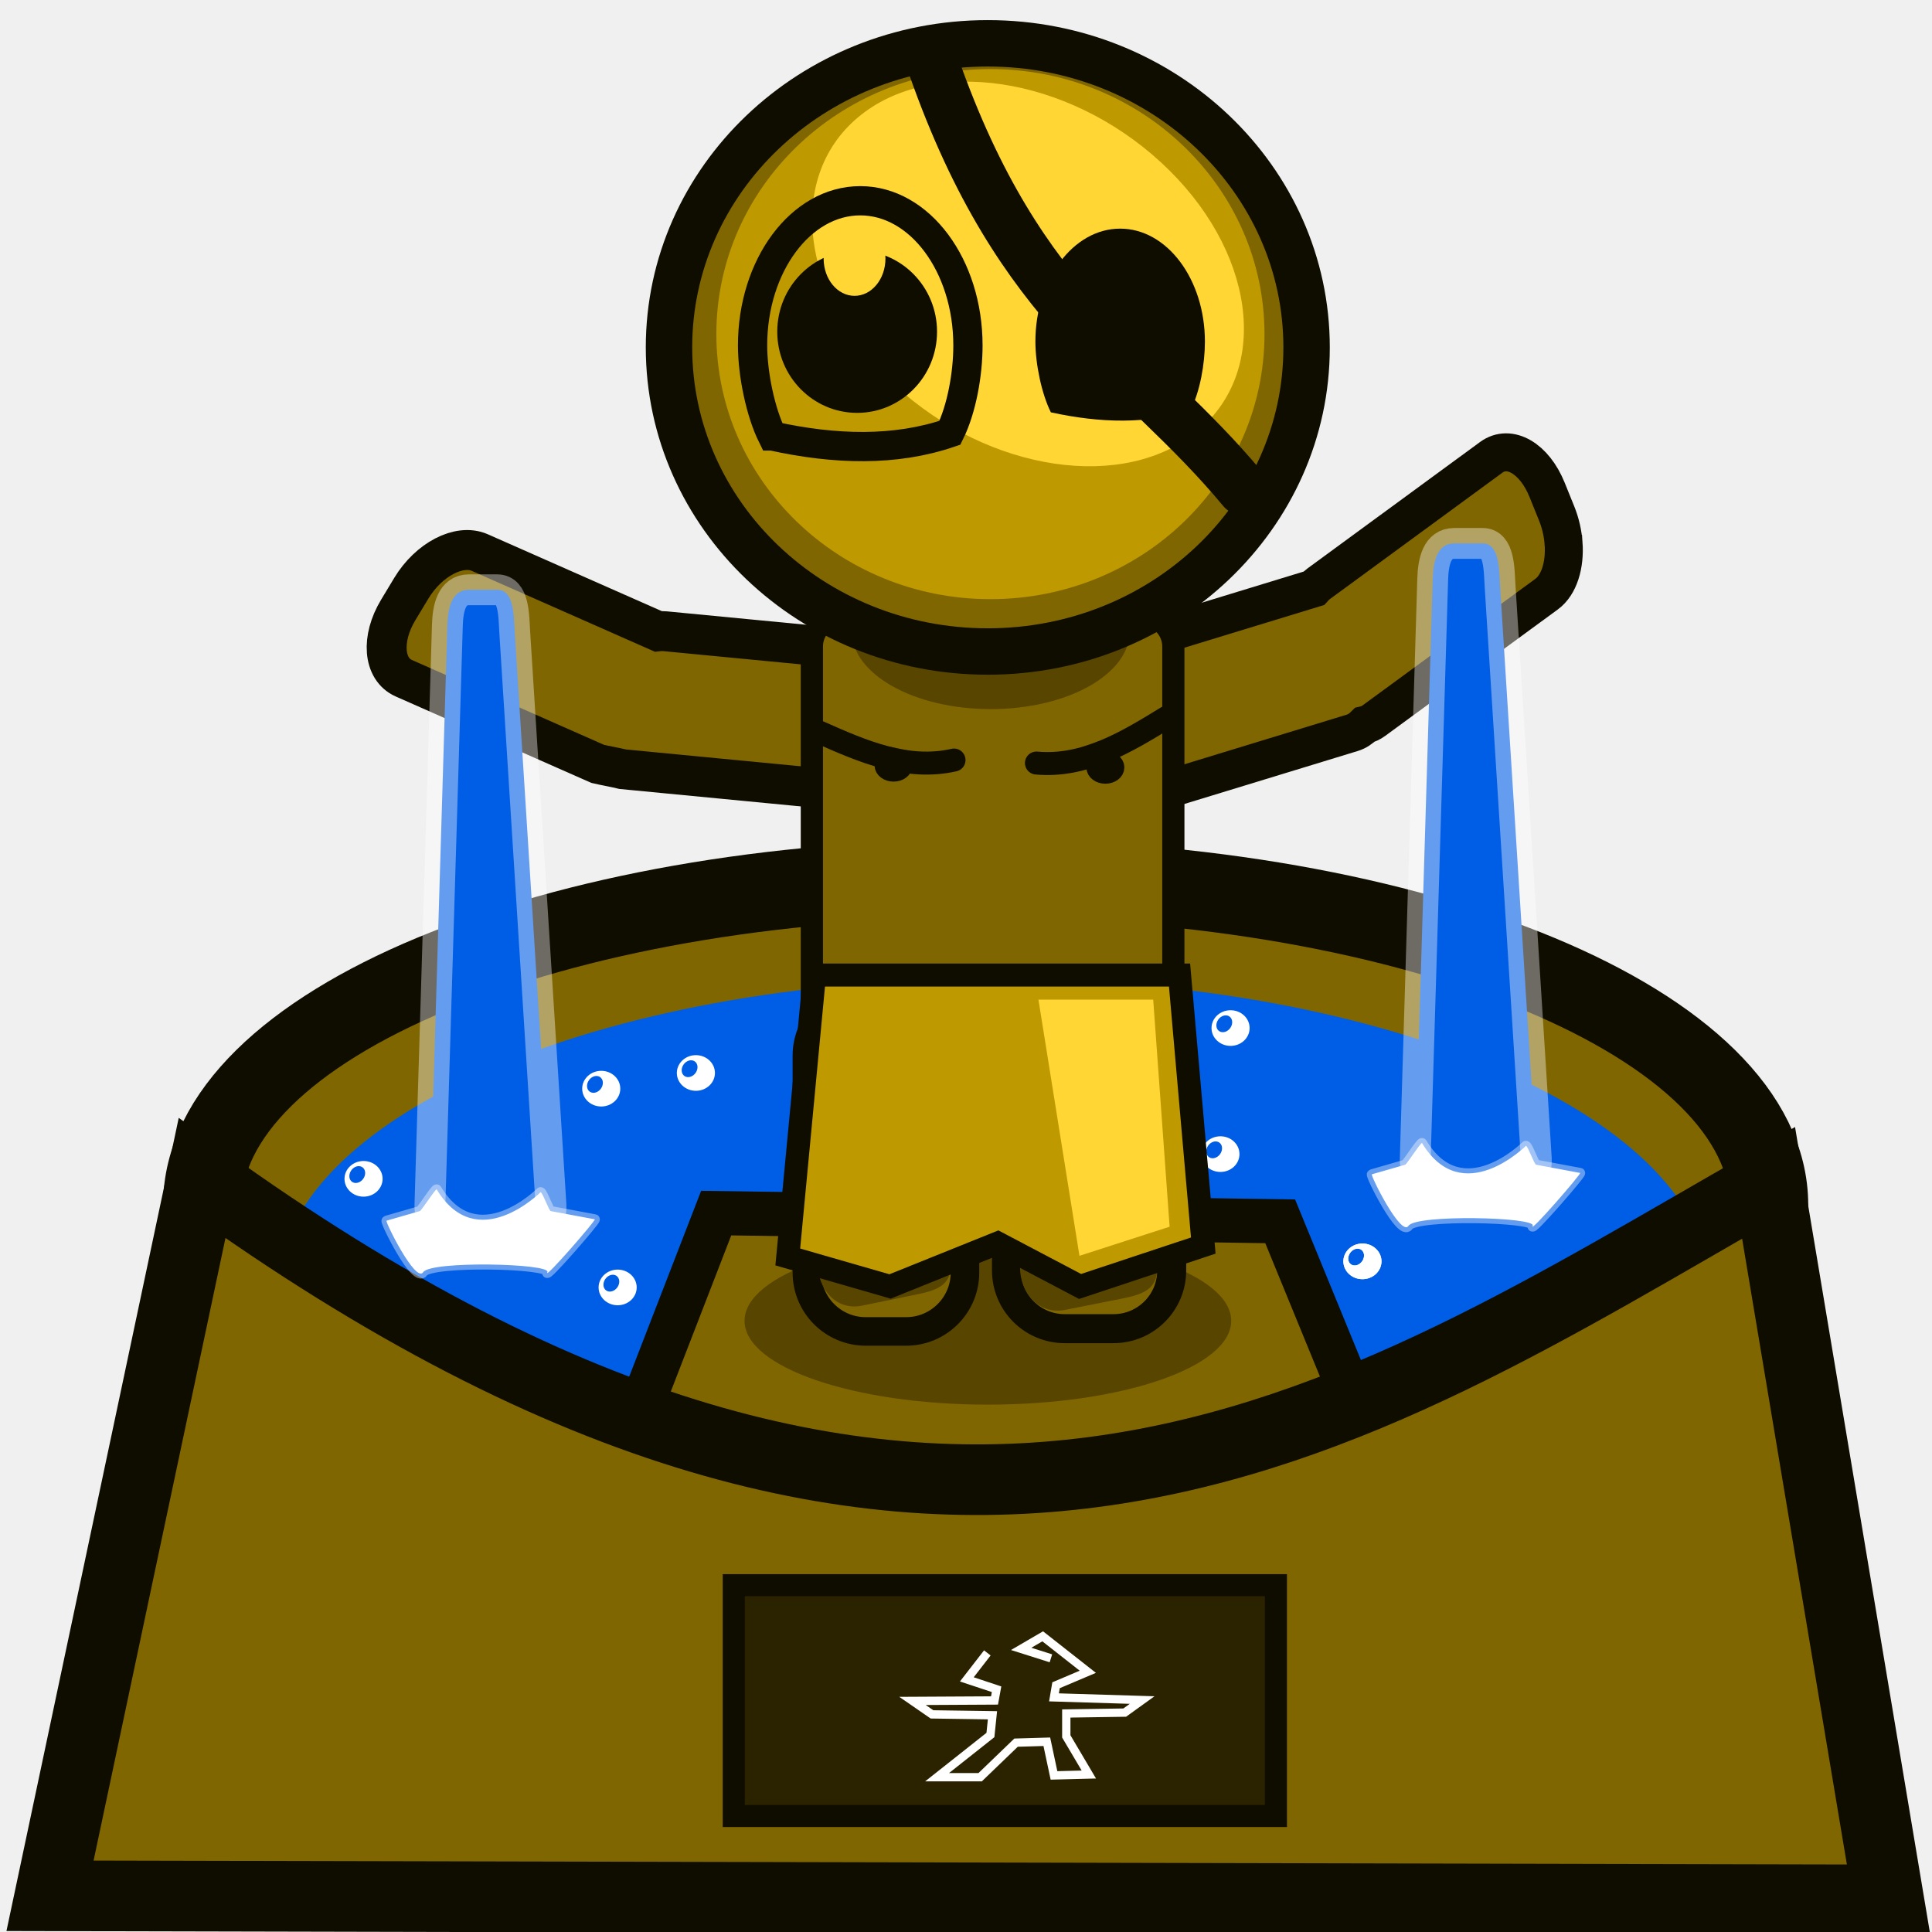
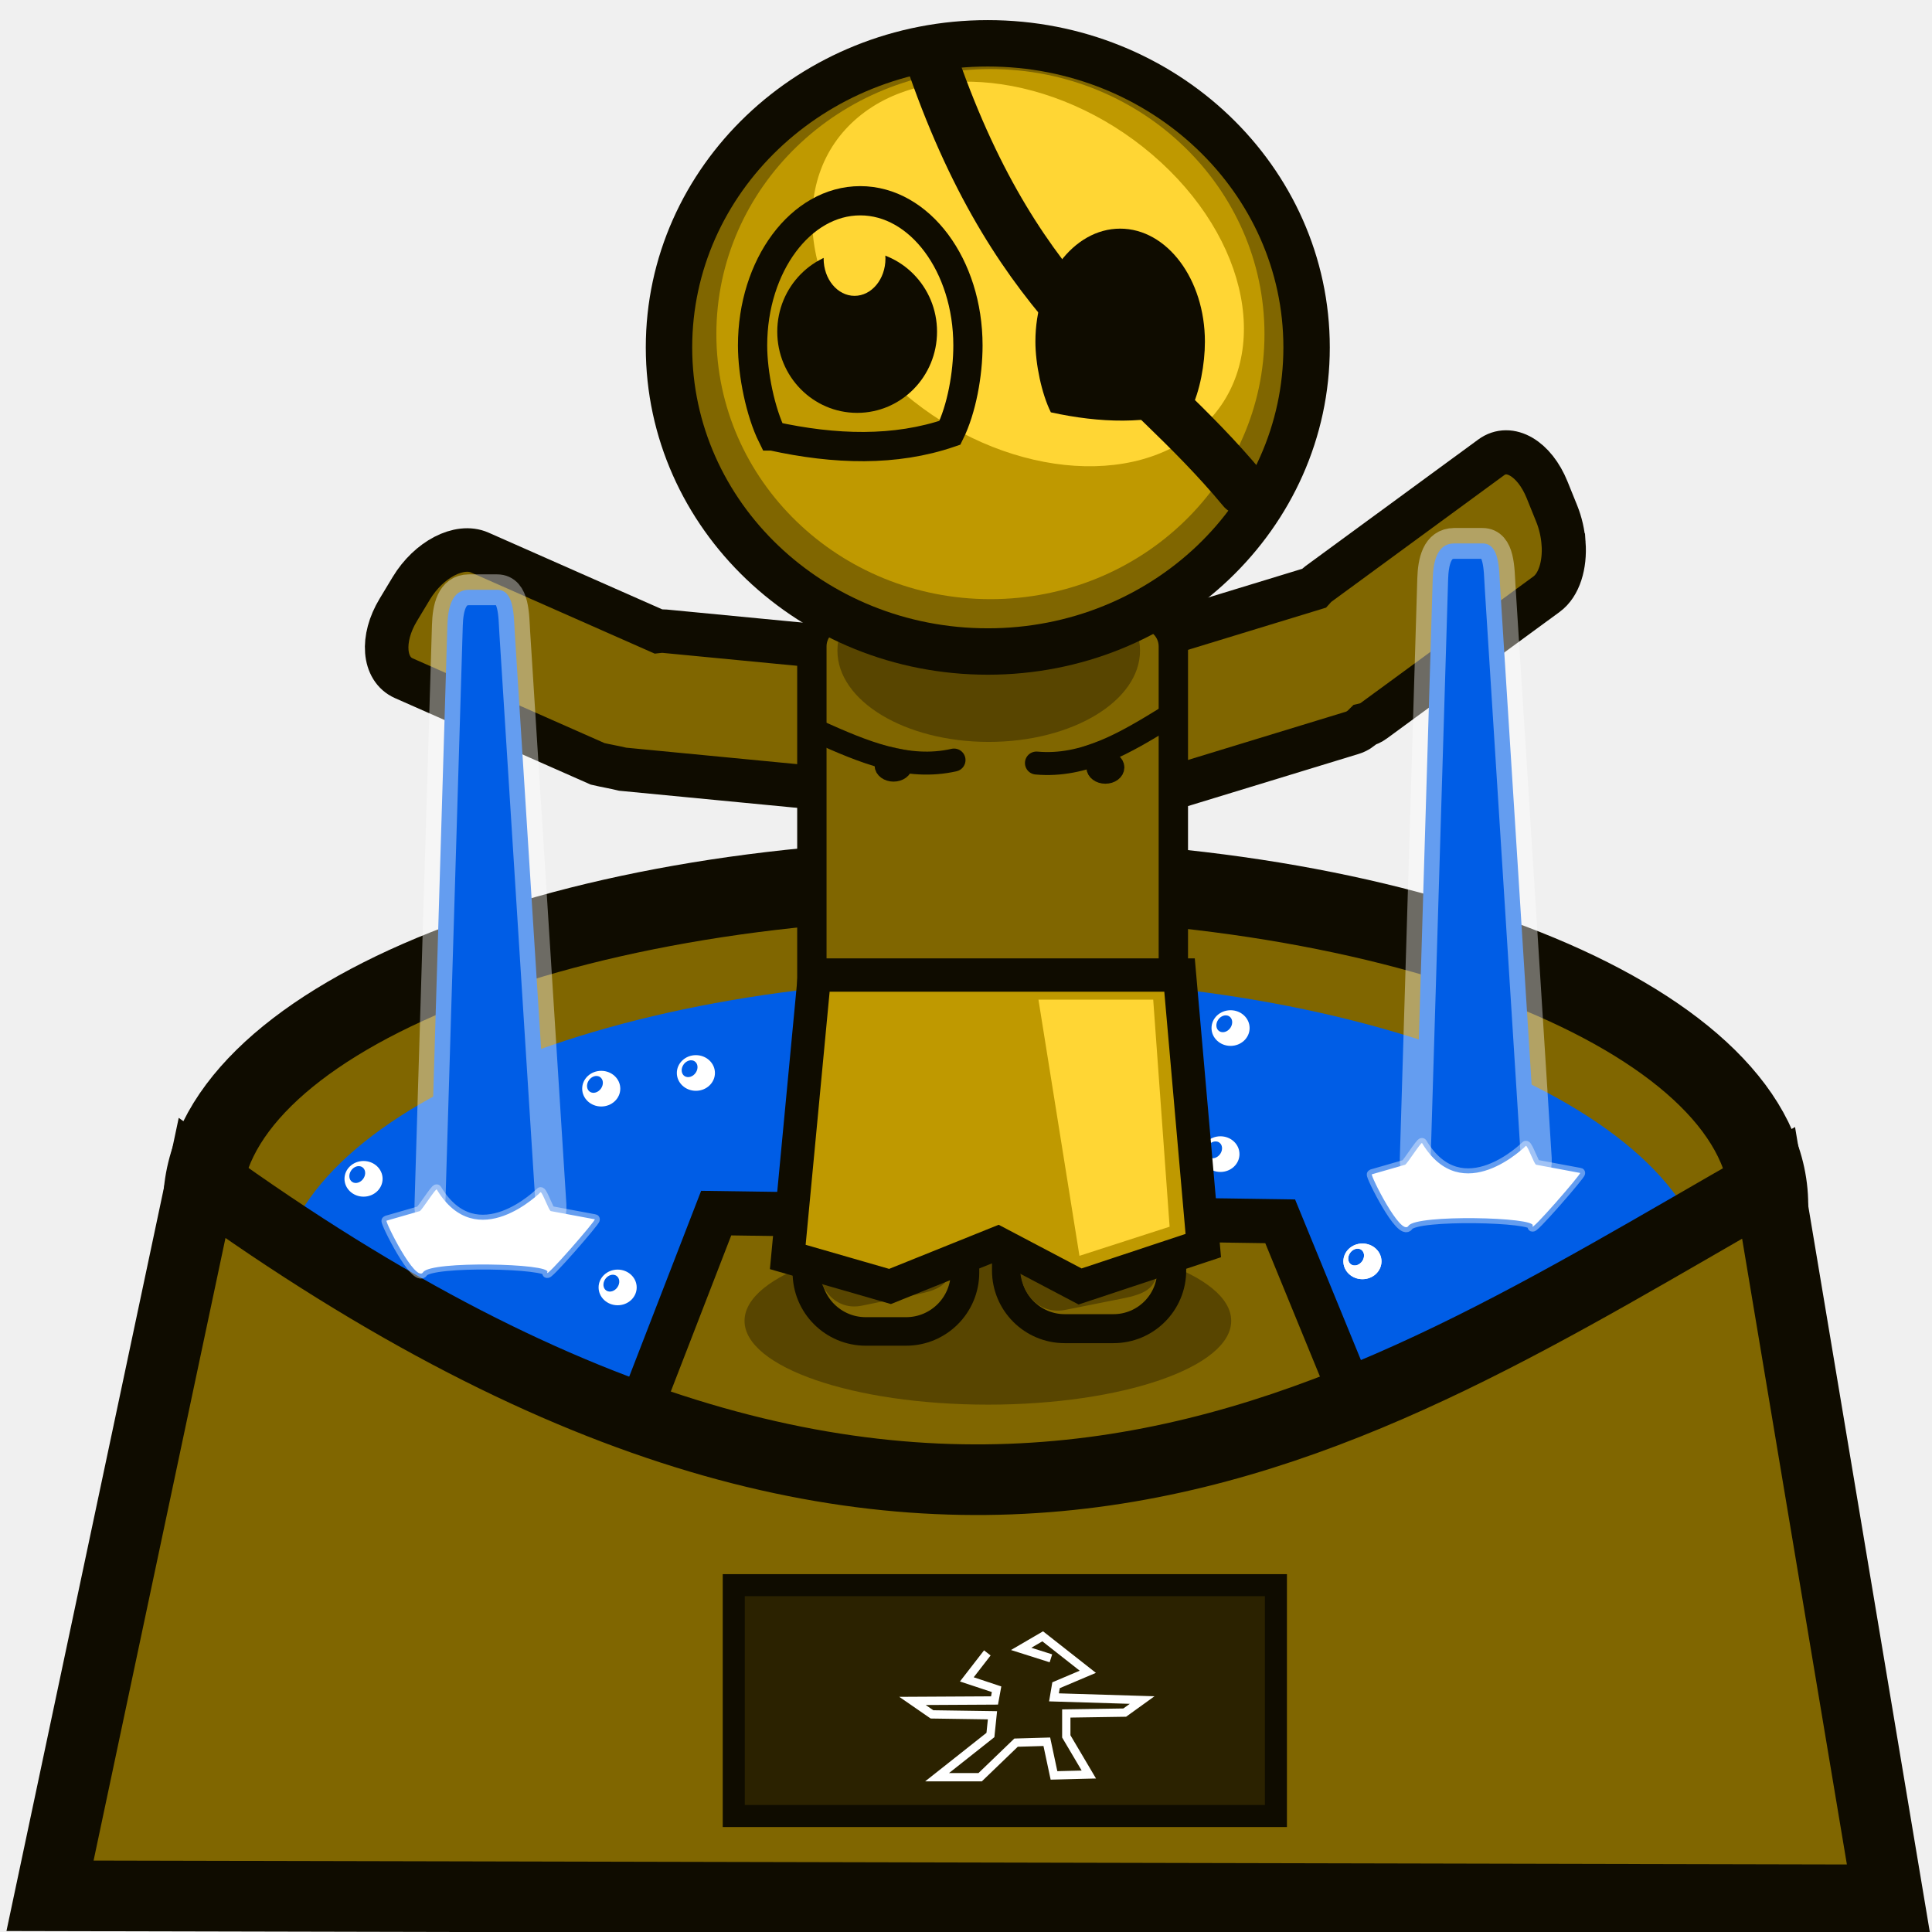
<svg xmlns="http://www.w3.org/2000/svg" width="377.953" height="377.953" viewBox="0 0 100 100" version="1.1" id="svg1" xml:space="preserve">
  <defs id="defs1">
    <filter style="color-interpolation-filters:sRGB;" id="filter6" x="-0.719" y="-0.458" width="2.439" height="1.916">
      <feGaussianBlur stdDeviation="5" result="fbSourceGraphic" id="feGaussianBlur5" />
      <feGaussianBlur stdDeviation="0.01" in="SourceGraphic" result="result1" id="feGaussianBlur6" />
      <feComposite in2="result1" operator="arithmetic" in="fbSourceGraphic" k2="0.5" k3="0.5" result="result2" id="feComposite6" />
      <feBlend in2="fbSourceGraphic" mode="normal" result="result3" id="feBlend6" />
    </filter>
    <linearGradient id="linearGradient13895">
      <stop style="stop-color:#000000;stop-opacity:1;" offset="0" id="stop13893" />
    </linearGradient>
    <filter style="color-interpolation-filters:sRGB;" id="filter14269" x="-0.312" y="-0.296" width="1.623" height="1.592">
      <feGaussianBlur stdDeviation="0.205" result="blur" id="feGaussianBlur14263" />
      <feComposite in="SourceGraphic" in2="blur" operator="in" result="composite1" id="feComposite14265" />
      <feComposite in="composite1" in2="composite1" operator="in" result="composite2" id="feComposite14267" />
    </filter>
    <filter style="color-interpolation-filters:sRGB;" id="filter6-3" x="-0.719" y="-0.458" width="2.439" height="1.916">
      <feGaussianBlur stdDeviation="5" result="fbSourceGraphic" id="feGaussianBlur5-6" />
      <feGaussianBlur stdDeviation="0.01" in="SourceGraphic" result="result1" id="feGaussianBlur6-7" />
      <feComposite in2="result1" operator="arithmetic" in="fbSourceGraphic" k2="0.5" k3="0.5" result="result2" id="feComposite6-5" />
      <feBlend in2="fbSourceGraphic" mode="normal" result="result3" id="feBlend6-3" />
    </filter>
    <filter style="color-interpolation-filters:sRGB;" id="filter14269-6" x="-0.312" y="-0.296" width="1.623" height="1.592">
      <feGaussianBlur stdDeviation="0.205" result="blur" id="feGaussianBlur14263-7" />
      <feComposite in="SourceGraphic" in2="blur" operator="in" result="composite1" id="feComposite14265-5" />
      <feComposite in="composite1" in2="composite1" operator="in" result="composite2" id="feComposite14267-3" />
    </filter>
  </defs>
  <g id="layer1">
    <ellipse style="fill:#806600;fill-opacity:1;stroke:#0f0c00;stroke-width:4.062;stroke-linecap:round;stroke-linejoin:round;stroke-dasharray:none;stroke-opacity:1" id="path9" cx="51.018" cy="62.367" rx="40.544" ry="16.891" />
    <ellipse style="fill:#005de6;fill-opacity:1;stroke:none;stroke-width:3.801;stroke-linecap:round;stroke-linejoin:round;stroke-dasharray:none;stroke-opacity:1" id="ellipse9" cx="51.442" cy="66.822" rx="37.068" ry="16.173" />
    <path id="rect50" style="fill:#806600;stroke:#0f0c00;stroke-width:2.286" d="M 37.07,62.79 66.262,63.215 73.156,80.033 31.873,76.214 Z" />
    <path id="path41" style="fill:#806600;fill-opacity:1;stroke:#0f0c00;stroke-width:3.656;stroke-dasharray:none;stroke-opacity:1" d="M 97.755,98.338 2.589,98.126 10.458,60.984 c 38.256,27.605 59.312,12.661 81.083,0.237 z" />
    <rect style="fill:#2b2200;fill-opacity:1;stroke:#0f0c00;stroke-width:1.141;stroke-dasharray:none;stroke-opacity:1" id="rect43" width="28.062" height="11.949" x="37.979" y="82.048" />
    <path id="path6" style="fill:#ffffff;stroke:none;stroke-width:0.316" d="m 70.519,64.364 a 0.986,0.923 0 0 0 -0.986,0.923 0.986,0.923 0 0 0 0.986,0.923 0.986,0.923 0 0 0 0.986,-0.923 0.986,0.923 0 0 0 -0.986,-0.923 z m -0.261,0.267 a 0.379,0.463 36.041 0 1 0.194,0.051 0.379,0.463 36.041 0 1 0.06,0.59 0.379,0.463 36.041 0 1 -0.577,0.178 0.379,0.463 36.041 0 1 -0.06,-0.59 0.379,0.463 36.041 0 1 0.383,-0.23 z" />
    <path style="fill:none;fill-opacity:1;stroke:#ffffff;stroke-width:0.43;stroke-dasharray:none;stroke-opacity:1" d="m 51.104,85.554 -1.061,1.37 1.539,0.511 -0.106,0.581 -4.245,0.023 1.008,0.697 3.131,0.046 -0.106,1.022 -2.759,2.183 h 2.229 l 1.857,-1.788 1.592,-0.046 0.371,1.742 1.804,-0.046 -1.167,-1.974 v -1.185 l 3.025,-0.046 0.902,-0.65 -4.564,-0.139 0.106,-0.627 1.645,-0.697 -2.335,-1.835 -1.114,0.65 1.539,0.488" id="path19" />
    <ellipse style="fill:#584500;fill-opacity:1;stroke:none;stroke-width:1.02;stroke-miterlimit:4;stroke-dasharray:none;stroke-opacity:1" id="ellipse1" cx="51.132" cy="68.367" rx="12.595" ry="4.337" />
    <rect style="fill:#806600;fill-opacity:1;stroke:#0f0c00;stroke-width:1.477;stroke-opacity:1" id="rect46-6" width="8.183" height="17.323" x="41.764" y="51.592" ry="3.048" />
    <rect style="fill:#806600;fill-opacity:1;stroke:#0f0c00;stroke-width:1.501;stroke-opacity:1" id="rect47-2" width="8.551" height="17.12" x="52.096" y="51.651" ry="3.012" />
    <path id="path47" style="fill:#584500;fill-opacity:1;stroke-width:1.213" d="m 44.769,53.98 h 2.02 c 1.359,0 2.453,1.084 2.453,2.431 v 8.955 c 0,1.347 -0.977,1.468 -2.308,1.74 l -2.328,0.476 c -1.331,0.272 -2.29,-0.869 -2.29,-2.216 v -8.955 c 0,-1.347 1.094,-2.431 2.453,-2.431 z" />
    <path id="path48" style="fill:#584500;fill-opacity:1;stroke-width:1.229" d="m 55.314,54.196 h 2.074 c 1.396,0 2.52,1.084 2.52,2.431 v 8.955 c 0,1.347 -1.004,1.468 -2.371,1.74 l -2.391,0.476 c -1.367,0.272 -2.352,-0.869 -2.352,-2.216 v -8.955 c 0,-1.347 1.124,-2.431 2.52,-2.431 z" />
-     <path id="rect9714" style="fill:#806600;fill-opacity:1;stroke:#0f0c00;stroke-width:2.067;stroke-miterlimit:4;stroke-dasharray:none;stroke-opacity:1" d="m 45.838,39.535 c -0.644,0.885 -1.542,1.44 -2.358,1.362 L 32.231,39.814 c -0.435,-0.107 -0.857,-0.173 -1.294,-0.276 L 20.9,35.104 C 19.84,34.636 19.713,33.06 20.613,31.57 l 0.68,-1.128 c 0.9,-1.489 2.479,-2.31 3.539,-1.842 l 9.23,4.077 c 0.119,-0.014 0.236,-0.016 0.353,-0.005 l 11.252,1.082 c 1.188,0.114 1.74,1.524 1.24,3.159 l -0.378,1.238 c -0.156,0.511 -0.398,0.98 -0.69,1.383 z" />
-     <path id="path11551" style="fill:#806600;fill-opacity:1;stroke:#0f0c00;stroke-width:1.965;stroke-miterlimit:4;stroke-dasharray:none;stroke-opacity:1" d="m 80.931,28.125 c 0.081,1.123 -0.231,2.153 -0.88,2.628 L 71.116,37.298 c -0.151,0.111 -0.312,0.185 -0.478,0.224 -0.191,0.194 -0.407,0.336 -0.645,0.409 l -10.142,3.099 c -1.071,0.327 -2.15,-0.835 -2.42,-2.605 l -0.206,-1.338 c -0.271,-1.769 0.375,-3.457 1.446,-3.784 l 9.326,-2.85 c 0.079,-0.089 0.163,-0.168 0.256,-0.236 l 8.937,-6.548 c 0.944,-0.691 2.231,0.06 2.886,1.681 l 0.496,1.227 c 0.205,0.507 0.321,1.036 0.358,1.547 z" />
-     <rect style="fill:#806600;fill-opacity:1;stroke:#0f0c00;stroke-width:1.149;stroke-linecap:round;stroke-linejoin:round;stroke-dasharray:none;stroke-opacity:1" id="rect9" width="18.71" height="27.466" x="42.022" y="31.813" ry="1.649" />
+     <path id="rect9714" style="fill:#806600;fill-opacity:1;stroke:#0f0c00;stroke-width:2.253;stroke-miterlimit:4;stroke-dasharray:none;stroke-opacity:1" d="m 45.838,39.535 c -0.644,0.885 -1.542,1.44 -2.358,1.362 L 32.231,39.814 c -0.435,-0.107 -0.857,-0.173 -1.294,-0.276 L 20.9,35.104 C 19.84,34.636 19.713,33.06 20.613,31.57 l 0.68,-1.128 c 0.9,-1.489 2.479,-2.31 3.539,-1.842 l 9.23,4.077 c 0.119,-0.014 0.236,-0.016 0.353,-0.005 l 11.252,1.082 c 1.188,0.114 1.74,1.524 1.24,3.159 l -0.378,1.238 c -0.156,0.511 -0.398,0.98 -0.69,1.383 z" />
+     <path id="path11551" style="fill:#806600;fill-opacity:1;stroke:#0f0c00;stroke-width:2.283;stroke-miterlimit:4;stroke-dasharray:none;stroke-opacity:1" d="m 80.931,28.125 c 0.081,1.123 -0.231,2.153 -0.88,2.628 L 71.116,37.298 c -0.151,0.111 -0.312,0.185 -0.478,0.224 -0.191,0.194 -0.407,0.336 -0.645,0.409 l -10.142,3.099 c -1.071,0.327 -2.15,-0.835 -2.42,-2.605 l -0.206,-1.338 c -0.271,-1.769 0.375,-3.457 1.446,-3.784 l 9.326,-2.85 c 0.079,-0.089 0.163,-0.168 0.256,-0.236 l 8.937,-6.548 c 0.944,-0.691 2.231,0.06 2.886,1.681 l 0.496,1.227 c 0.205,0.507 0.321,1.036 0.358,1.547 z" />
+     <rect style="fill:#806600;fill-opacity:1;stroke:#0f0c00;stroke-width:1.519;stroke-linecap:round;stroke-linejoin:round;stroke-dasharray:none;stroke-opacity:1" id="rect9" width="18.71" height="27.466" x="42.022" y="31.813" ry="1.649" />
    <path id="path23" style="fill:#ffffff;stroke:none;stroke-width:0.316" d="m 63.169,58.814 a 0.986,0.923 0 0 0 -0.986,0.923 0.986,0.923 0 0 0 0.986,0.923 0.986,0.923 0 0 0 0.986,-0.923 0.986,0.923 0 0 0 -0.986,-0.923 z m -0.261,0.267 a 0.379,0.463 36.041 0 1 0.194,0.051 0.379,0.463 36.041 0 1 0.06,0.59 0.379,0.463 36.041 0 1 -0.577,0.178 0.379,0.463 36.041 0 1 -0.06,-0.59 0.379,0.463 36.041 0 1 0.383,-0.23 z" />
-     <path id="rect9738" style="fill:#bf9900;fill-opacity:1;stroke:#0f0c00;stroke-width:1.194;stroke-miterlimit:4;stroke-dasharray:none;stroke-opacity:1" d="m 42.158,50.468 -1.383,14.592 5.293,1.527 5.575,-2.245 4.262,2.245 6.377,-2.117 -1.229,-14.002 z" />
-     <ellipse style="fill:#584500;fill-opacity:1;stroke:none;stroke-width:0.744;stroke-miterlimit:4;stroke-dasharray:none;stroke-opacity:1" id="ellipse49" cx="51.282" cy="32.667" rx="7.195" ry="4.037" />
+     <path id="rect9738" style="fill:#bf9900;fill-opacity:1;stroke:#0f0c00;stroke-width:1.723;stroke-miterlimit:4;stroke-dasharray:none;stroke-opacity:1" d="m 42.158,50.468 -1.383,14.592 5.293,1.527 5.575,-2.245 4.262,2.245 6.377,-2.117 -1.229,-14.002 z" />
+     <ellipse style="fill:#584500;fill-opacity:1;stroke:none;stroke-width:0.84;stroke-miterlimit:4;stroke-dasharray:none;stroke-opacity:1" id="ellipse49" cx="51.176" cy="33.675" rx="7.831" ry="4.726" />
    <ellipse style="fill:#806600;fill-opacity:1;stroke:#0f0c00;stroke-width:2.402;stroke-miterlimit:4;stroke-dasharray:none;stroke-opacity:1" id="ellipse3" cx="51.128" cy="17.982" rx="16.501" ry="15.74" />
    <ellipse style="fill:#bf9900;fill-opacity:1;stroke:none;stroke-width:0.835;stroke-miterlimit:4;stroke-dasharray:none;stroke-opacity:1" id="ellipse4" cx="51.264" cy="17.294" rx="14.185" ry="13.718" />
    <ellipse style="fill:#ffd634;fill-opacity:1;stroke:none;stroke-width:2.476;stroke-dasharray:none;stroke-opacity:1" id="ellipse8" cx="25.824" cy="45.446" rx="8.984" ry="11.966" transform="matrix(0.7659148,-0.6429421,0.7356499,0.677362,0,0)" />
    <path id="path12" style="fill:none;fill-opacity:1;stroke:#0f0c00;stroke-width:1.514;stroke-miterlimit:4;stroke-dasharray:none;stroke-opacity:1" d="m 39.971,22.566 c -0.609,-1.229 -1.018,-3.209 -1.018,-4.686 2.71e-4,-4.136 2.496,-7.489 5.574,-7.489 3.078,4.9e-5 5.573,3.353 5.574,7.489 -1.6e-5,1.477 -0.325,3.292 -0.934,4.521 -2.83,0.968 -5.943,0.88 -9.195,0.165 z" />
    <ellipse style="fill:#0f0c00;fill-opacity:1;stroke:none;stroke-width:3.895" id="ellipse31" cx="44.366" cy="17.167" rx="4.135" ry="4.203" />
    <ellipse style="fill:#ffd634;fill-opacity:1;stroke:none;stroke-width:1.642" id="ellipse36" cx="44.231" cy="13.383" rx="1.6" ry="1.93" />
    <path style="fill:none;fill-opacity:1;stroke:#0f0c00;stroke-width:2.678;stroke-linecap:round;stroke-linejoin:round;stroke-dasharray:none;stroke-opacity:1" d="M 48.322,3.41 C 52.818,16.226 58.887,18.76 64.339,25.33" id="path10" />
    <path id="path11" style="fill:#0f0c00;fill-opacity:1;stroke:none;stroke-width:1.187;stroke-miterlimit:4;stroke-dasharray:none;stroke-opacity:1" d="m 54.393,21.343 c -0.479,-0.96 -0.801,-2.506 -0.801,-3.66 2.13e-4,-3.23 1.964,-5.849 4.387,-5.849 2.423,3.8e-5 4.386,2.618 4.387,5.849 -1.2e-5,1.153 -0.256,2.571 -0.735,3.531 -2.227,0.756 -4.678,0.687 -7.237,0.129 z" />
    <ellipse style="fill:none;fill-opacity:1;stroke:#0f0c00;stroke-width:0.879;stroke-linecap:round;stroke-linejoin:round;stroke-dasharray:none;stroke-opacity:1" id="path13" cx="46.25" cy="39.613" rx="0.544" ry="0.404" />
    <ellipse style="fill:none;fill-opacity:1;stroke:#0f0c00;stroke-width:0.879;stroke-linecap:round;stroke-linejoin:round;stroke-dasharray:none;stroke-opacity:1" id="ellipse13" cx="57.214" cy="39.722" rx="0.544" ry="0.404" />
    <path style="fill:#584500;fill-opacity:1;stroke:#0f0c00;stroke-width:1.189;stroke-linecap:round;stroke-linejoin:round;stroke-dasharray:none;stroke-opacity:1" d="m 42.379,37.883 c 2.289,1.022 4.581,2.008 7.001,1.457" id="path14" />
    <path style="fill:#584500;fill-opacity:1;stroke:#0f0c00;stroke-width:1.189;stroke-linecap:round;stroke-linejoin:round;stroke-dasharray:none;stroke-opacity:1" d="m 60.395,37.126 c -2.136,1.315 -4.279,2.595 -6.749,2.369" id="path15" />
    <path id="rect15" style="fill:#005de6;stroke:#ffffff;stroke-width:1.596;stroke-linecap:round;stroke-linejoin:round;stroke-opacity:0.394" d="m 75.27,28.127 h 1.463 c 0.89,0 0.856,1.34 0.912,2.229 l 1.875,29.635 c 0.056,0.889 -0.717,1.607 -1.607,1.607 H 74.859 c -0.89,0 -1.634,-0.717 -1.607,-1.607 l 0.905,-30.027 c 0.027,-0.89 0.223,-1.836 1.113,-1.836 z" />
    <path id="rect16" style="fill:#ffffff;fill-opacity:1;stroke:#ffffff;stroke-width:0.52;stroke-linecap:round;stroke-linejoin:round;stroke-opacity:0.394" d="m 73.605,59.165 c 2.078,3.446 5.376,0.142 5.376,0.142 0.098,0.003 0.432,0.962 0.528,0.979 l 2.277,0.425 c 0.096,0.018 -2.661,3.19 -2.455,2.736 0.206,-0.454 -6.041,-0.599 -6.426,0 -0.386,0.599 -1.991,-2.638 -1.897,-2.665 l 1.72,-0.495 c 0.094,-0.027 0.832,-1.198 0.878,-1.121 z" />
    <path id="path18" style="fill:#005de6;stroke:#ffffff;stroke-width:1.596;stroke-linecap:round;stroke-linejoin:round;stroke-opacity:0.394" d="m 24.27,30.527 h 1.463 c 0.89,0 0.856,1.34 0.912,2.229 l 1.875,29.635 c 0.056,0.889 -0.717,1.607 -1.607,1.607 h -3.054 c -0.89,0 -1.634,-0.717 -1.607,-1.607 L 23.156,32.364 c 0.027,-0.89 0.223,-1.836 1.113,-1.836 z" />
    <path id="path20" style="fill:#ffffff;fill-opacity:1;stroke:#ffffff;stroke-width:0.52;stroke-linecap:round;stroke-linejoin:round;stroke-opacity:0.394" d="m 22.605,61.565 c 2.078,3.446 5.376,0.142 5.376,0.142 0.098,0.003 0.432,0.962 0.528,0.979 l 2.277,0.425 c 0.096,0.018 -2.661,3.19 -2.455,2.736 0.206,-0.454 -6.041,-0.599 -6.426,0 -0.386,0.599 -1.991,-2.638 -1.897,-2.665 l 1.72,-0.495 c 0.094,-0.027 0.832,-1.198 0.878,-1.121 z" />
    <path id="path21" style="fill:#ffffff;stroke:none;stroke-width:0.316" d="m 70.519,64.364 a 0.986,0.923 0 0 0 -0.986,0.923 0.986,0.923 0 0 0 0.986,0.923 0.986,0.923 0 0 0 0.986,-0.923 0.986,0.923 0 0 0 -0.986,-0.923 z m -0.261,0.267 a 0.379,0.463 36.041 0 1 0.194,0.051 0.379,0.463 36.041 0 1 0.06,0.59 0.379,0.463 36.041 0 1 -0.577,0.178 0.379,0.463 36.041 0 1 -0.06,-0.59 0.379,0.463 36.041 0 1 0.383,-0.23 z" />
    <path id="path22" style="fill:#ffffff;stroke:none;stroke-width:0.316" d="m 63.694,52.289 a 0.986,0.923 0 0 0 -0.986,0.923 0.986,0.923 0 0 0 0.986,0.923 0.986,0.923 0 0 0 0.986,-0.923 0.986,0.923 0 0 0 -0.986,-0.923 z m -0.261,0.267 a 0.379,0.463 36.041 0 1 0.194,0.051 0.379,0.463 36.041 0 1 0.06,0.59 0.379,0.463 36.041 0 1 -0.577,0.178 0.379,0.463 36.041 0 1 -0.06,-0.59 0.379,0.463 36.041 0 1 0.383,-0.23 z" />
    <path id="path24" style="fill:#ffffff;stroke:none;stroke-width:0.316" d="m 36.019,54.614 a 0.986,0.923 0 0 0 -0.986,0.923 0.986,0.923 0 0 0 0.986,0.923 0.986,0.923 0 0 0 0.986,-0.923 0.986,0.923 0 0 0 -0.986,-0.923 z m -0.261,0.267 a 0.379,0.463 36.041 0 1 0.194,0.051 0.379,0.463 36.041 0 1 0.06,0.59 0.379,0.463 36.041 0 1 -0.577,0.178 0.379,0.463 36.041 0 1 -0.06,-0.59 0.379,0.463 36.041 0 1 0.383,-0.23 z" />
    <path id="path25" style="fill:#ffffff;stroke:none;stroke-width:0.316" d="m 31.969,65.714 a 0.986,0.923 0 0 0 -0.986,0.923 0.986,0.923 0 0 0 0.986,0.923 0.986,0.923 0 0 0 0.986,-0.923 0.986,0.923 0 0 0 -0.986,-0.923 z m -0.261,0.267 a 0.379,0.463 36.041 0 1 0.194,0.051 0.379,0.463 36.041 0 1 0.06,0.59 0.379,0.463 36.041 0 1 -0.577,0.178 0.379,0.463 36.041 0 1 -0.06,-0.59 0.379,0.463 36.041 0 1 0.383,-0.23 z" />
    <path id="path26" style="fill:#ffffff;stroke:none;stroke-width:0.316" d="m 18.817,60.093 a 0.986,0.923 0 0 0 -0.986,0.923 0.986,0.923 0 0 0 0.986,0.923 0.986,0.923 0 0 0 0.986,-0.923 0.986,0.923 0 0 0 -0.986,-0.923 z m -0.261,0.267 a 0.379,0.463 36.041 0 1 0.194,0.051 0.379,0.463 36.041 0 1 0.06,0.59 0.379,0.463 36.041 0 1 -0.577,0.178 0.379,0.463 36.041 0 1 -0.06,-0.59 0.379,0.463 36.041 0 1 0.383,-0.23 z" />
    <path id="path27" style="fill:#ffffff;stroke:none;stroke-width:0.316" d="m 31.12,55.426 a 0.986,0.923 0 0 0 -0.986,0.923 0.986,0.923 0 0 0 0.986,0.923 0.986,0.923 0 0 0 0.986,-0.923 0.986,0.923 0 0 0 -0.986,-0.923 z m -0.261,0.267 a 0.379,0.463 36.041 0 1 0.194,0.051 0.379,0.463 36.041 0 1 0.06,0.59 0.379,0.463 36.041 0 1 -0.577,0.178 0.379,0.463 36.041 0 1 -0.06,-0.59 0.379,0.463 36.041 0 1 0.383,-0.23 z" />
    <path id="rect27" style="fill:#ffd634;fill-opacity:1;stroke-width:1.225;stroke-linecap:round;stroke-linejoin:round;stroke-opacity:0.394" d="m 53.75,51.742 h 5.94 l 0.849,11.752 -4.667,1.507 z" />
  </g>
</svg>
